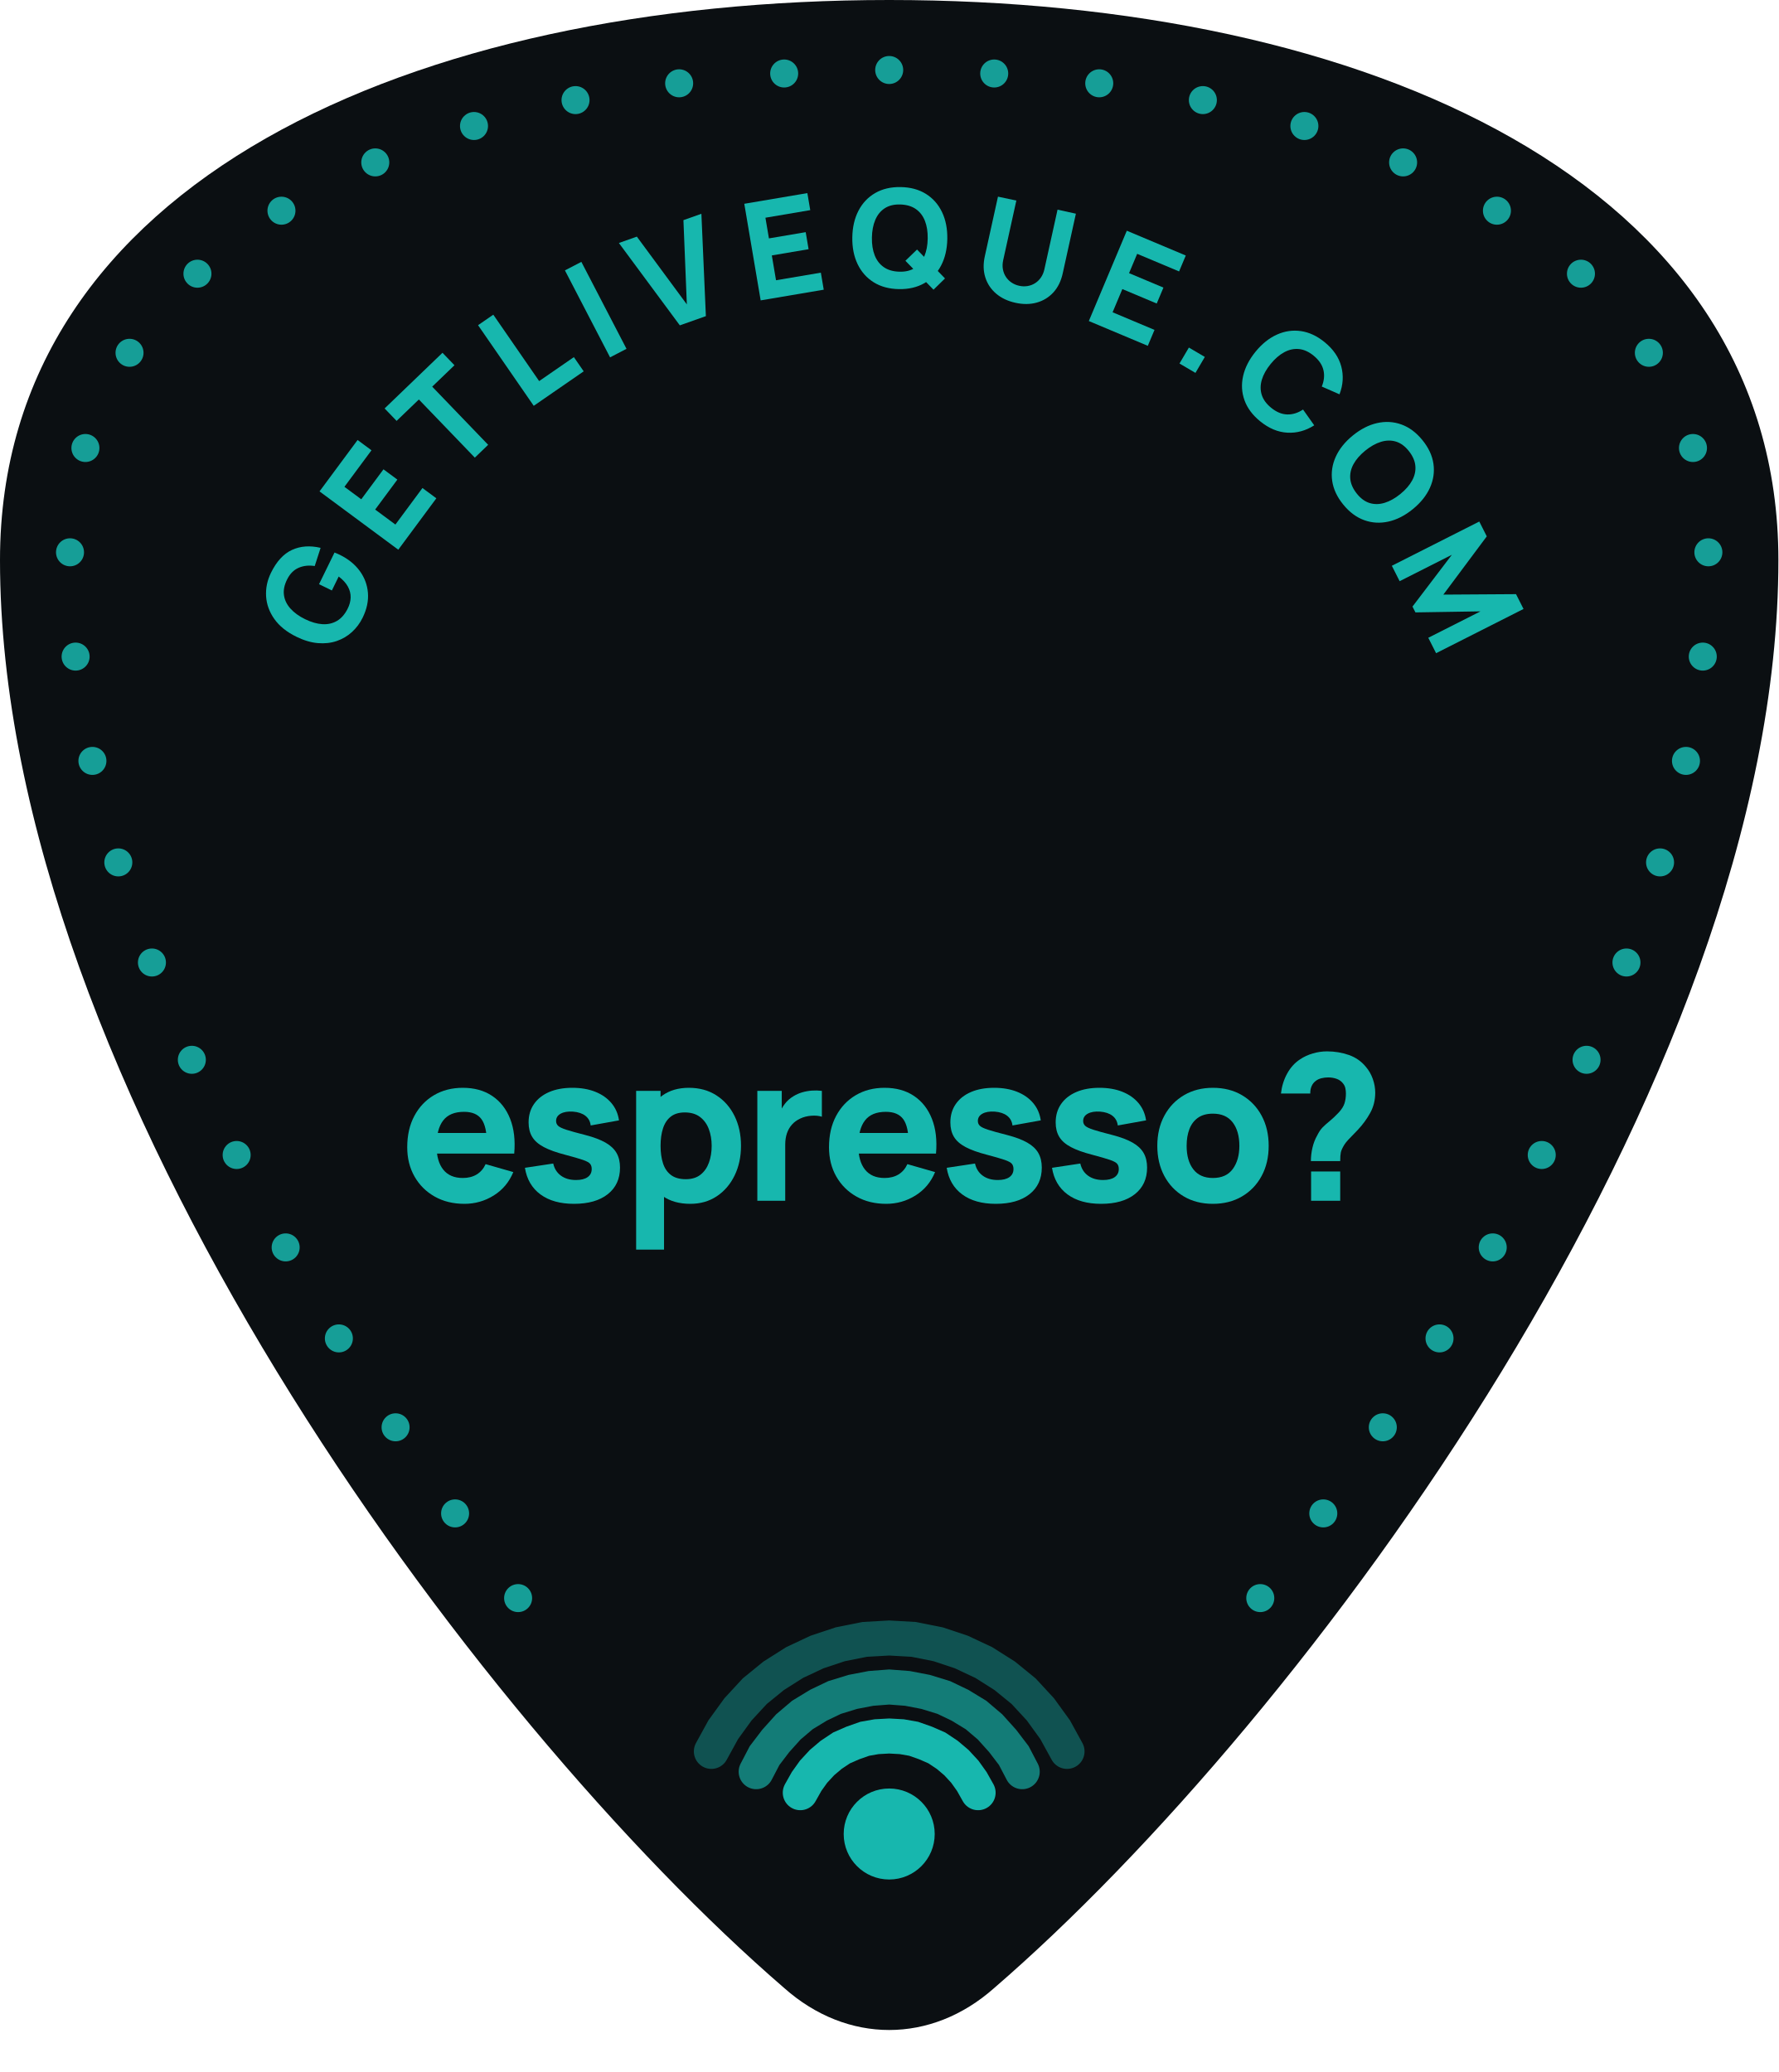
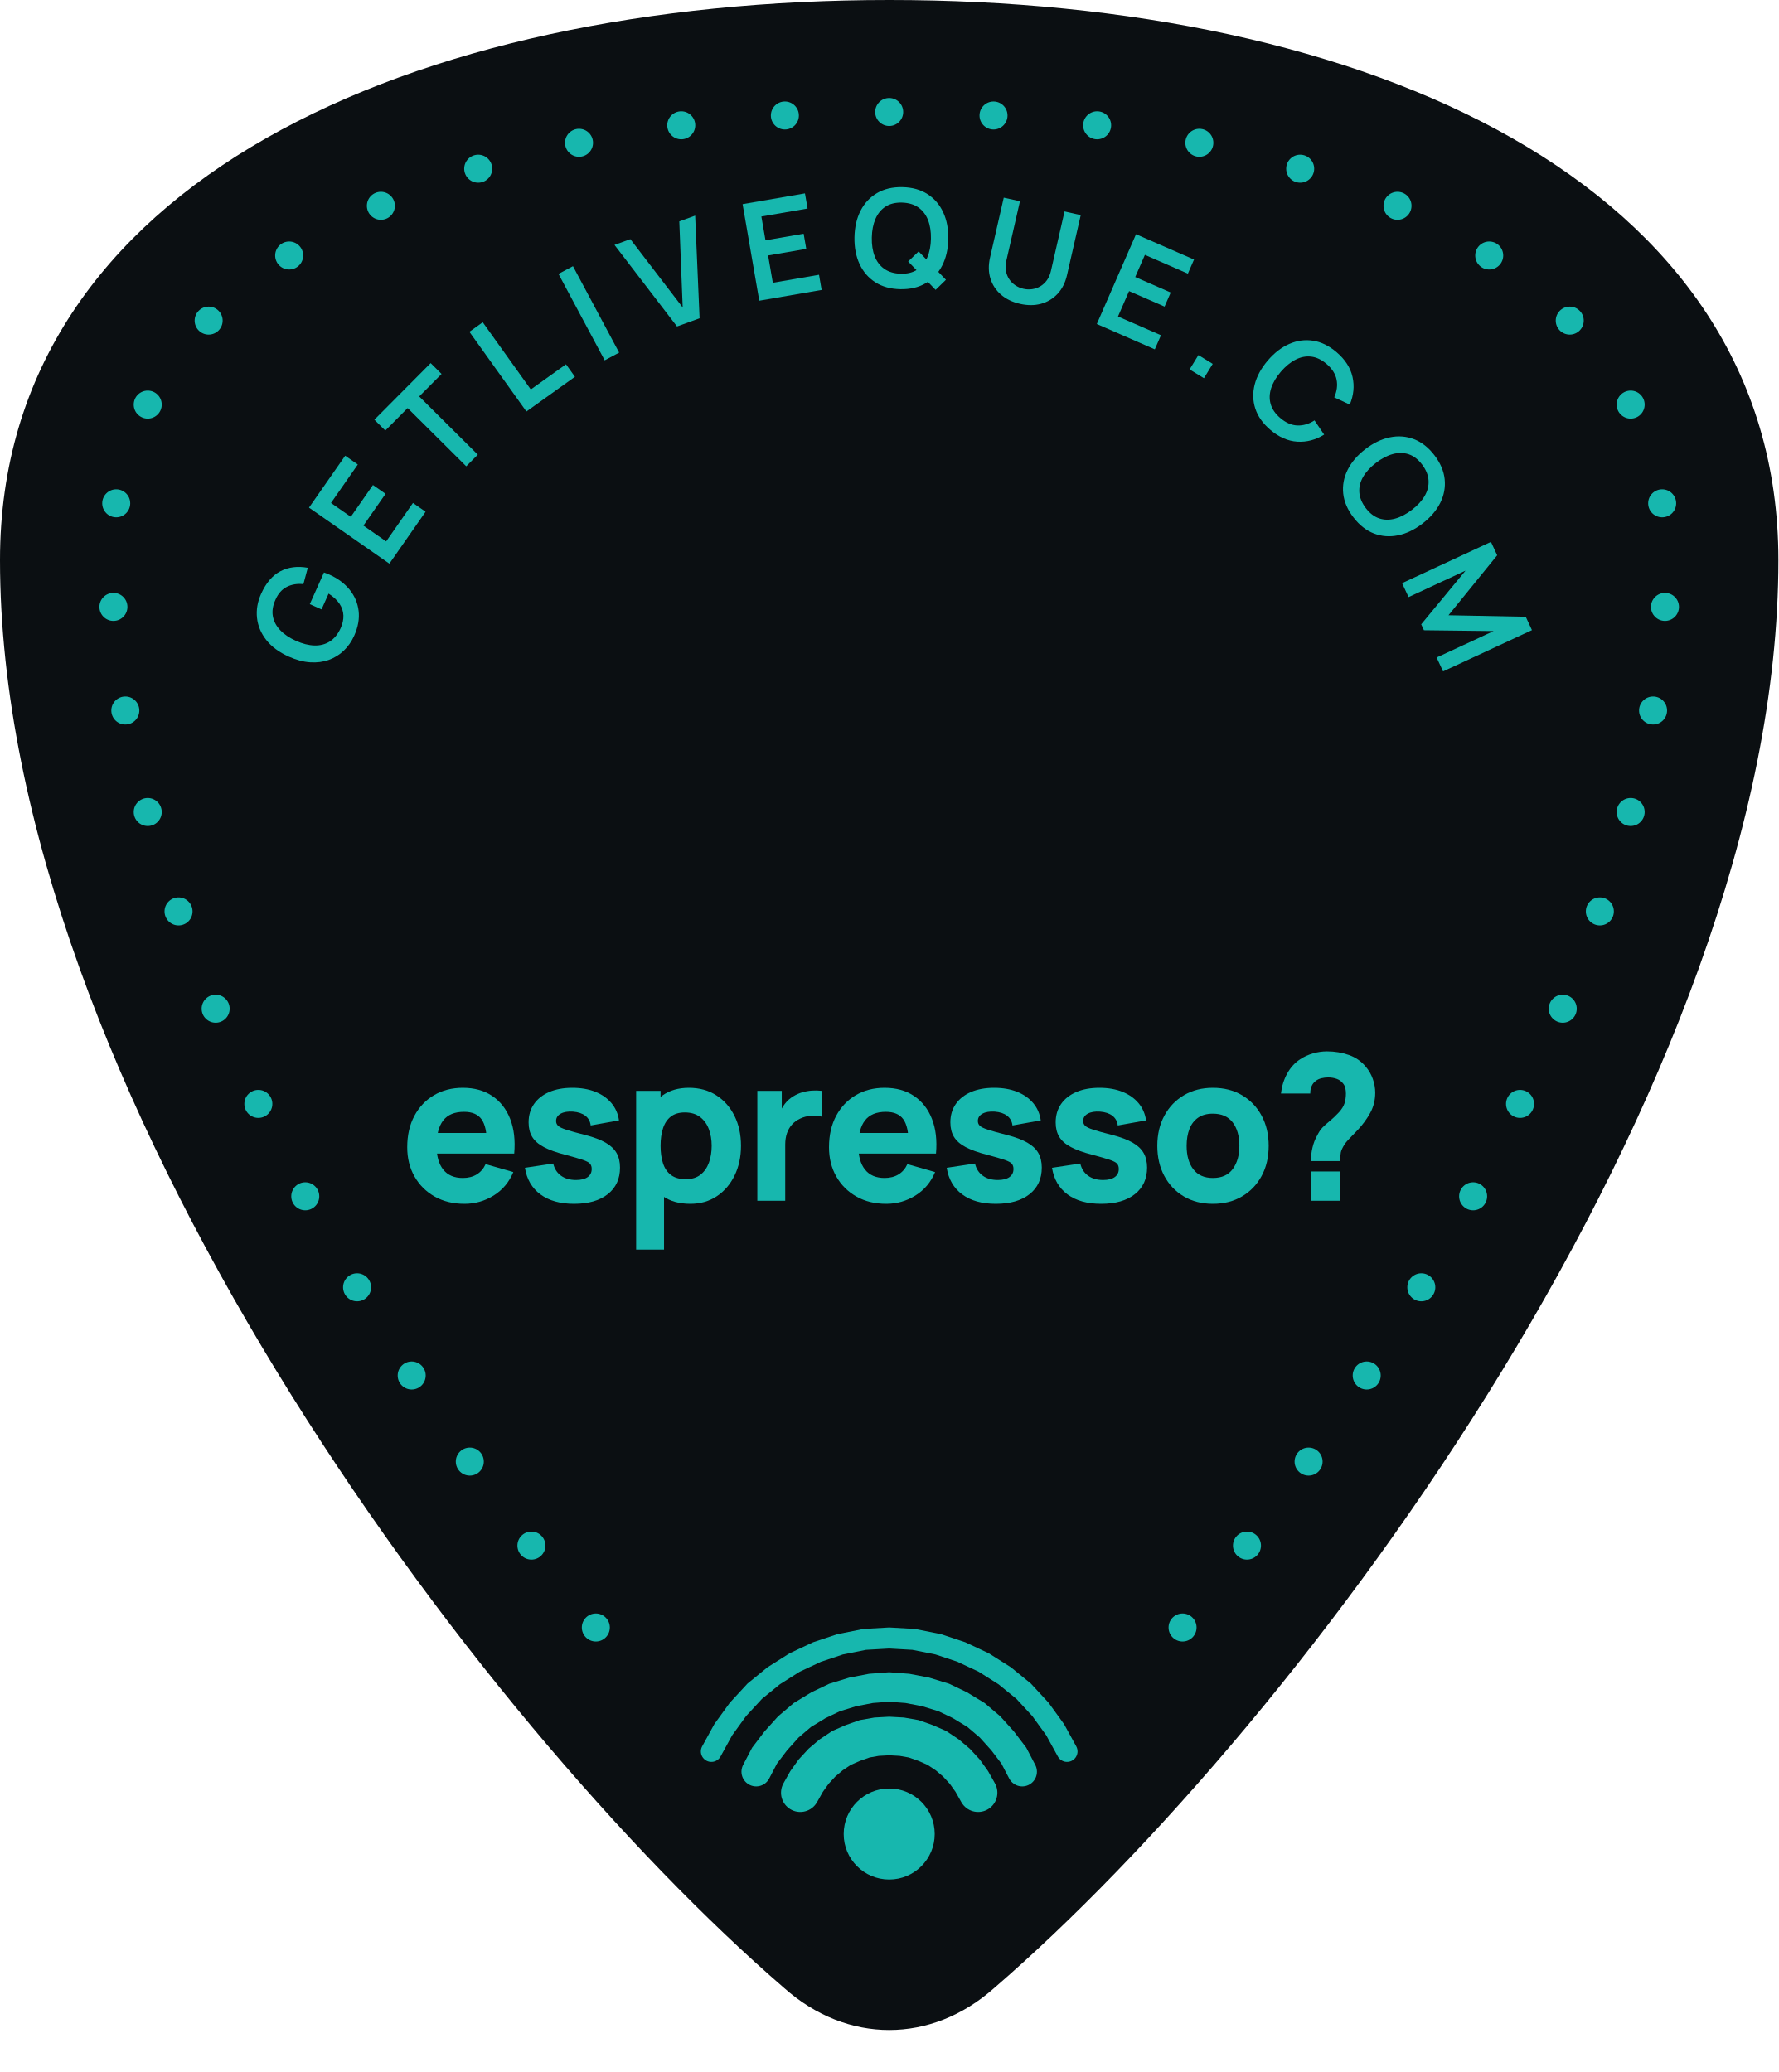
<svg xmlns="http://www.w3.org/2000/svg" viewBox="0 0 25.4 29.6" width="25.4mm" height="29.6mm">
  <defs>
    <clipPath id="pk">
      <path d="M 12.7 0.0 C 19.5 0.0 25.4 2.6 25.4 8.0 C 25.4 15.5 18.6 24.6 14.2 28.4 C 13.3 29.2 12.1 29.2 11.2 28.4 C 6.8 24.6 0.0 15.5 0.0 8.0 C 0.0 2.6 5.9 0.0 12.7 0.0 Z" />
    </clipPath>
  </defs>
  <path d="M 12.7 0.0 C 19.5 0.0 25.4 2.6 25.4 8.0 C 25.4 15.5 18.6 24.6 14.2 28.4 C 13.3 29.2 12.1 29.2 11.2 28.4 C 6.8 24.6 0.0 15.5 0.0 8.0 C 0.0 2.6 5.9 0.0 12.7 0.0 Z" fill="#0B0F12" />
  <g clip-path="url(#pk)">
-     <circle cx="12.70" cy="1.00" r="0.2" fill="#17B7AE" opacity="0.85" />
-     <circle cx="14.20" cy="1.05" r="0.2" fill="#17B7AE" opacity="0.85" />
-     <circle cx="15.70" cy="1.19" r="0.2" fill="#17B7AE" opacity="0.85" />
-     <circle cx="17.18" cy="1.43" r="0.2" fill="#17B7AE" opacity="0.85" />
-     <circle cx="18.63" cy="1.80" r="0.2" fill="#17B7AE" opacity="0.85" />
-     <circle cx="20.04" cy="2.32" r="0.2" fill="#17B7AE" opacity="0.85" />
-     <circle cx="21.38" cy="3.01" r="0.2" fill="#17B7AE" opacity="0.85" />
-     <circle cx="22.58" cy="3.91" r="0.2" fill="#17B7AE" opacity="0.85" />
-     <circle cx="23.55" cy="5.04" r="0.2" fill="#17B7AE" opacity="0.85" />
-     <circle cx="24.18" cy="6.40" r="0.2" fill="#17B7AE" opacity="0.85" />
-     <circle cx="24.40" cy="7.89" r="0.2" fill="#17B7AE" opacity="0.85" />
-     <circle cx="24.32" cy="9.38" r="0.2" fill="#17B7AE" opacity="0.85" />
-     <circle cx="24.08" cy="10.87" r="0.2" fill="#17B7AE" opacity="0.85" />
-     <circle cx="23.71" cy="12.32" r="0.2" fill="#17B7AE" opacity="0.85" />
-     <circle cx="23.23" cy="13.75" r="0.2" fill="#17B7AE" opacity="0.85" />
-     <circle cx="22.66" cy="15.14" r="0.2" fill="#17B7AE" opacity="0.85" />
-     <circle cx="22.02" cy="16.50" r="0.2" fill="#17B7AE" opacity="0.85" />
-     <circle cx="21.32" cy="17.82" r="0.2" fill="#17B7AE" opacity="0.85" />
-     <circle cx="20.56" cy="19.12" r="0.2" fill="#17B7AE" opacity="0.85" />
-     <circle cx="19.75" cy="20.39" r="0.2" fill="#17B7AE" opacity="0.85" />
-     <circle cx="18.90" cy="21.62" r="0.2" fill="#17B7AE" opacity="0.85" />
-     <circle cx="18.00" cy="22.83" r="0.2" fill="#17B7AE" opacity="0.85" />
-     <circle cx="7.40" cy="22.83" r="0.2" fill="#17B7AE" opacity="0.85" />
-     <circle cx="6.50" cy="21.62" r="0.2" fill="#17B7AE" opacity="0.85" />
-     <circle cx="5.65" cy="20.39" r="0.2" fill="#17B7AE" opacity="0.85" />
-     <circle cx="4.84" cy="19.12" r="0.2" fill="#17B7AE" opacity="0.85" />
-     <circle cx="4.08" cy="17.82" r="0.2" fill="#17B7AE" opacity="0.85" />
-     <circle cx="3.38" cy="16.50" r="0.2" fill="#17B7AE" opacity="0.85" />
-     <circle cx="2.74" cy="15.14" r="0.2" fill="#17B7AE" opacity="0.85" />
-     <circle cx="2.17" cy="13.75" r="0.2" fill="#17B7AE" opacity="0.85" />
-     <circle cx="1.69" cy="12.32" r="0.2" fill="#17B7AE" opacity="0.85" />
-     <circle cx="1.32" cy="10.87" r="0.2" fill="#17B7AE" opacity="0.85" />
-     <circle cx="1.08" cy="9.38" r="0.2" fill="#17B7AE" opacity="0.85" />
-     <circle cx="1.00" cy="7.89" r="0.2" fill="#17B7AE" opacity="0.85" />
-     <circle cx="1.22" cy="6.40" r="0.2" fill="#17B7AE" opacity="0.85" />
-     <circle cx="1.85" cy="5.04" r="0.2" fill="#17B7AE" opacity="0.85" />
-     <circle cx="2.82" cy="3.91" r="0.2" fill="#17B7AE" opacity="0.85" />
-     <circle cx="4.02" cy="3.01" r="0.2" fill="#17B7AE" opacity="0.85" />
-     <circle cx="5.36" cy="2.32" r="0.2" fill="#17B7AE" opacity="0.85" />
-     <circle cx="6.77" cy="1.80" r="0.2" fill="#17B7AE" opacity="0.85" />
-     <circle cx="8.22" cy="1.43" r="0.2" fill="#17B7AE" opacity="0.85" />
-     <circle cx="9.70" cy="1.19" r="0.2" fill="#17B7AE" opacity="0.85" />
-     <circle cx="11.20" cy="1.05" r="0.2" fill="#17B7AE" opacity="0.85" />
-     <path d="M11.43 25.61 L11.52 25.45 L11.62 25.31 L11.74 25.18 L11.87 25.07 L12.02 24.97 L12.18 24.90 L12.35 24.84 L12.52 24.81 L12.70 24.80 L12.88 24.81 L13.05 24.84 L13.22 24.90 L13.38 24.97 L13.53 25.07 L13.66 25.18 L13.78 25.31 L13.88 25.45 L13.97 25.61" fill="none" stroke="#17B7AE" stroke-width="0.5" stroke-linecap="round" opacity="1.0" />
-     <path d="M10.80 25.31 L10.92 25.08 L11.08 24.87 L11.26 24.67 L11.46 24.50 L11.69 24.36 L11.92 24.25 L12.18 24.17 L12.44 24.12 L12.70 24.10 L12.96 24.12 L13.22 24.17 L13.48 24.25 L13.71 24.36 L13.94 24.50 L14.14 24.67 L14.32 24.87 L14.48 25.08 L14.60 25.31" fill="none" stroke="#17B7AE" stroke-width="0.5" stroke-linecap="round" opacity="0.65" />
-     <path d="M10.16 25.02 L10.33 24.71 L10.54 24.42 L10.78 24.16 L11.05 23.94 L11.35 23.75 L11.67 23.60 L12.00 23.49 L12.35 23.42 L12.70 23.40 L13.05 23.42 L13.40 23.49 L13.73 23.60 L14.05 23.75 L14.35 23.94 L14.62 24.16 L14.86 24.42 L15.07 24.71 L15.24 25.02" fill="none" stroke="#17B7AE" stroke-width="0.5" stroke-linecap="round" opacity="0.4" />
+     <circle cx="12.70" cy="1.60" r="0.2" fill="#17B7AE" />
+     <circle cx="14.19" cy="1.65" r="0.2" fill="#17B7AE" />
+     <circle cx="15.67" cy="1.79" r="0.2" fill="#17B7AE" />
+     <circle cx="17.13" cy="2.04" r="0.2" fill="#17B7AE" />
+     <circle cx="18.57" cy="2.41" r="0.2" fill="#17B7AE" />
+     <circle cx="19.96" cy="2.94" r="0.2" fill="#17B7AE" />
+     <circle cx="21.27" cy="3.65" r="0.2" fill="#17B7AE" />
+     <circle cx="22.42" cy="4.58" r="0.2" fill="#17B7AE" />
+     <circle cx="23.29" cy="5.78" r="0.2" fill="#17B7AE" />
+     <circle cx="23.74" cy="7.19" r="0.2" fill="#17B7AE" />
+     <circle cx="23.78" cy="8.67" r="0.2" fill="#17B7AE" />
+     <circle cx="23.61" cy="10.15" r="0.2" fill="#17B7AE" />
+     <circle cx="23.29" cy="11.60" r="0.2" fill="#17B7AE" />
+     <circle cx="22.85" cy="13.02" r="0.2" fill="#17B7AE" />
+     <circle cx="22.32" cy="14.41" r="0.2" fill="#17B7AE" />
+     <circle cx="21.71" cy="15.77" r="0.2" fill="#17B7AE" />
+     <circle cx="21.04" cy="17.09" r="0.2" fill="#17B7AE" />
+     <circle cx="20.30" cy="18.39" r="0.2" fill="#17B7AE" />
+     <circle cx="19.52" cy="19.65" r="0.2" fill="#17B7AE" />
+     <circle cx="18.69" cy="20.88" r="0.2" fill="#17B7AE" />
+     <circle cx="17.81" cy="22.08" r="0.2" fill="#17B7AE" />
+     <circle cx="16.89" cy="23.25" r="0.2" fill="#17B7AE" />
+     <circle cx="8.51" cy="23.25" r="0.2" fill="#17B7AE" />
+     <circle cx="7.59" cy="22.08" r="0.2" fill="#17B7AE" />
+     <circle cx="6.71" cy="20.88" r="0.2" fill="#17B7AE" />
+     <circle cx="5.88" cy="19.65" r="0.2" fill="#17B7AE" />
+     <circle cx="5.10" cy="18.39" r="0.2" fill="#17B7AE" />
+     <circle cx="4.36" cy="17.09" r="0.2" fill="#17B7AE" />
+     <circle cx="3.69" cy="15.77" r="0.2" fill="#17B7AE" />
+     <circle cx="3.08" cy="14.41" r="0.2" fill="#17B7AE" />
+     <circle cx="2.55" cy="13.02" r="0.2" fill="#17B7AE" />
+     <circle cx="2.11" cy="11.60" r="0.2" fill="#17B7AE" />
+     <circle cx="1.79" cy="10.15" r="0.2" fill="#17B7AE" />
+     <circle cx="1.62" cy="8.67" r="0.2" fill="#17B7AE" />
+     <circle cx="1.66" cy="7.19" r="0.2" fill="#17B7AE" />
+     <circle cx="2.11" cy="5.78" r="0.2" fill="#17B7AE" />
+     <circle cx="2.98" cy="4.58" r="0.2" fill="#17B7AE" />
+     <circle cx="4.13" cy="3.65" r="0.2" fill="#17B7AE" />
+     <circle cx="5.44" cy="2.94" r="0.2" fill="#17B7AE" />
+     <circle cx="6.83" cy="2.41" r="0.2" fill="#17B7AE" />
+     <circle cx="8.27" cy="2.04" r="0.2" fill="#17B7AE" />
+     <circle cx="9.73" cy="1.79" r="0.2" fill="#17B7AE" />
+     <circle cx="11.21" cy="1.65" r="0.2" fill="#17B7AE" />
+     <path d="M11.43 25.61 L11.52 25.45 L11.62 25.31 L11.74 25.18 L11.87 25.07 L12.02 24.97 L12.18 24.90 L12.35 24.84 L12.52 24.81 L12.70 24.80 L12.88 24.81 L13.05 24.84 L13.22 24.90 L13.38 24.97 L13.53 25.07 L13.66 25.18 L13.78 25.31 L13.88 25.45 L13.97 25.61" fill="none" stroke="#17B7AE" stroke-width="0.55" stroke-linecap="round" />
+     <path d="M10.80 25.31 L10.92 25.08 L11.08 24.87 L11.26 24.67 L11.46 24.50 L11.69 24.36 L11.92 24.25 L12.18 24.17 L12.44 24.12 L12.70 24.10 L12.96 24.12 L13.22 24.17 L13.48 24.25 L13.71 24.36 L13.94 24.50 L14.14 24.67 L14.32 24.87 L14.48 25.08 L14.60 25.31" fill="none" stroke="#17B7AE" stroke-width="0.42" stroke-linecap="round" />
+     <path d="M10.16 25.02 L10.33 24.71 L10.54 24.42 L10.78 24.16 L11.05 23.94 L11.35 23.75 L11.67 23.60 L12.00 23.49 L12.35 23.42 L12.70 23.40 L13.05 23.42 L13.40 23.49 L13.73 23.60 L14.05 23.75 L14.35 23.94 L14.62 24.16 L14.86 24.42 L15.07 24.71 L15.24 25.02" fill="none" stroke="#17B7AE" stroke-width="0.3" stroke-linecap="round" />
    <circle cx="12.7" cy="26.2" r="0.65" fill="#17B7AE" />
-     <g transform="translate(5.154 8.810) rotate(-63.94)" opacity="1.0">
-       <path transform="translate(-0.720 0) scale(0.000972 -0.000972)" d="M740 -30Q604 -30 481.0 18.5Q358 67 263.5 162.0Q169 257 114.5 397.0Q60 537 60 720Q60 959 151.5 1126.5Q243 1294 397.5 1382.0Q552 1470 740 1470Q1018 1470 1177.0 1341.0Q1336 1212 1390 976L1112 936Q1073 1062 984.5 1137.5Q896 1213 758 1214Q621 1216 530.0 1155.0Q439 1094 393.5 982.0Q348 870 348 720Q348 570 393.5 460.0Q439 350 530.0 289.0Q621 228 758 226Q851 224 926.5 258.0Q1002 292 1054.0 365.0Q1106 438 1128 552H900V762H1418Q1420 749 1421.0 716.0Q1422 683 1422 678Q1422 471 1338.0 311.0Q1254 151 1101.0 60.5Q948 -30 740 -30Z" fill="#17B7AE" />
+     <g transform="translate(5.032 9.070) rotate(-65.90)">
+       <path transform="translate(-0.712 0) scale(0.000972 -0.000972)" d="M734 -30Q594 -30 471.5 19.5Q349 69 256.5 165.0Q164 261 112.0 400.5Q60 540 60 720Q60 956 148.0 1123.5Q236 1291 389.0 1380.5Q542 1470 734 1470Q1000 1470 1155.5 1346.5Q1311 1223 1366 1000L1120 961Q1079 1089 986.0 1165.5Q893 1242 749 1242Q604 1244 508.0 1179.0Q412 1114 363.5 996.0Q315 878 315 720Q315 562 363.0 445.5Q411 329 507.5 264.0Q604 199 749 197Q858 196 940.0 236.5Q1022 277 1074.0 359.5Q1126 442 1144 566H890V755H1400Q1402 739 1403.0 708.0Q1404 677 1404 671Q1404 467 1323.5 308.5Q1243 150 1093.0 60.0Q943 -30 734 -30Z" fill="#17B7AE" />
    </g>
-     <g transform="translate(5.949 7.501) rotate(-53.48)" opacity="1.0">
-       <path transform="translate(-0.574 0) scale(0.000972 -0.000972)" d="M140 0V1440H1080V1186H412V878H960V624H412V254H1080V0Z" fill="#17B7AE" />
+     <g transform="translate(5.809 7.697) rotate(-55.12)">
+       <path transform="translate(-0.569 0) scale(0.000972 -0.000972)" d="M140 0V1440H1070V1214H381V859H950V633H381V226H1070V0Z" fill="#17B7AE" />
    </g>
-     <g transform="translate(6.877 6.446) rotate(-43.89)" opacity="1.0">
-       <path transform="translate(-0.593 0) scale(0.000972 -0.000972)" d="M474 0V1186H20V1440H1200V1186H746V0Z" fill="#17B7AE" />
+     <g transform="translate(6.742 6.578) rotate(-45.17)">
+       <path transform="translate(-0.590 0) scale(0.000972 -0.000972)" d="M486 0V1214H20V1440H1193V1214H727V0Z" fill="#17B7AE" />
    </g>
-     <g transform="translate(7.928 5.587) rotate(-34.62)" opacity="1.0">
-       <path transform="translate(-0.526 0) scale(0.000972 -0.000972)" d="M160 0V1440H432V254H1052V0Z" fill="#17B7AE" />
+     <g transform="translate(7.814 5.667) rotate(-35.57)">
+       <path transform="translate(-0.519 0) scale(0.000972 -0.000972)" d="M160 0V1440H401V226H1037V0Z" fill="#17B7AE" />
    </g>
-     <g transform="translate(8.831 5.044) rotate(-27.43)" opacity="1.0">
-       <path transform="translate(-0.288 0) scale(0.000972 -0.000972)" d="M160 0V1440H432V0Z" fill="#17B7AE" />
+     <g transform="translate(8.740 5.092) rotate(-28.12)">
+       <path transform="translate(-0.273 0) scale(0.000972 -0.000972)" d="M160 0V1440H401V0Z" fill="#17B7AE" />
    </g>
-     <g transform="translate(9.896 4.582) rotate(-19.50)" opacity="1.0">
-       <path transform="translate(-0.635 0) scale(0.000972 -0.000972)" d="M450 0 10 1440H290L650 256L1016 1440H1296L856 0Z" fill="#17B7AE" />
+     <g transform="translate(9.831 4.605) rotate(-19.97)">
+       <path transform="translate(-0.623 0) scale(0.000972 -0.000972)" d="M464 0 10 1440H258L638 234L1023 1440H1271L817 0Z" fill="#17B7AE" />
    </g>
-     <g transform="translate(11.296 4.218) rotate(-9.62)" opacity="1.0">
-       <path transform="translate(-0.574 0) scale(0.000972 -0.000972)" d="M140 0V1440H1080V1186H412V878H960V624H412V254H1080V0Z" fill="#17B7AE" />
+     <g transform="translate(11.271 4.222) rotate(-9.80)">
+       <path transform="translate(-0.569 0) scale(0.000972 -0.000972)" d="M140 0V1440H1070V1214H381V859H950V633H381V226H1070V0Z" fill="#17B7AE" />
    </g>
-     <g transform="translate(12.840 4.101) rotate(0.96)" opacity="1.0">
-       <path transform="translate(-0.737 0) scale(0.000972 -0.000972)" d="M1266 -30 846 388 1014 556 1432 138ZM758 -30Q542 -30 385.5 64.0Q229 158 144.5 327.0Q60 496 60 720Q60 944 144.5 1113.0Q229 1282 385.5 1376.0Q542 1470 758 1470Q974 1470 1130.5 1376.0Q1287 1282 1371.5 1113.0Q1456 944 1456 720Q1456 496 1371.5 327.0Q1287 158 1130.5 64.0Q974 -30 758 -30ZM758 226Q895 224 986.0 285.0Q1077 346 1122.5 458.0Q1168 570 1168 720Q1168 870 1122.5 980.0Q1077 1090 986.0 1151.0Q895 1212 758 1214Q621 1216 530.0 1155.0Q439 1094 393.5 982.0Q348 870 348 720Q348 570 393.5 460.0Q439 350 530.0 289.0Q621 228 758 226Z" fill="#17B7AE" />
+     <g transform="translate(12.861 4.102) rotate(1.10)">
+       <path transform="translate(-0.729 0) scale(0.000972 -0.000972)" d="M1267 -30 856 379 1007 530 1416 121ZM749 -30Q533 -30 379.0 64.5Q225 159 142.5 328.0Q60 497 60 720Q60 943 142.5 1112.0Q225 1281 379.0 1375.5Q533 1470 749 1470Q965 1470 1119.5 1375.5Q1274 1281 1356.5 1112.0Q1439 943 1439 720Q1439 497 1356.5 328.0Q1274 159 1119.5 64.5Q965 -30 749 -30ZM749 197Q894 196 990.5 261.0Q1087 326 1135.5 444.0Q1184 562 1184 720Q1184 878 1135.5 994.5Q1087 1111 990.5 1176.0Q894 1241 749 1243Q604 1244 508.0 1179.0Q412 1114 363.5 996.0Q315 878 315 720Q315 562 363.0 445.5Q411 329 507.5 264.0Q604 199 749 197Z" fill="#17B7AE" />
    </g>
-     <g transform="translate(14.509 4.297) rotate(12.44)" opacity="1.0">
-       <path transform="translate(-0.706 0) scale(0.000972 -0.000972)" d="M726 -30Q552 -30 420.0 40.5Q288 111 214.0 239.0Q140 367 140 540V1438L416 1440V542Q416 471 440.0 413.0Q464 355 506.5 313.0Q549 271 605.5 248.5Q662 226 726 226Q792 226 848.5 249.0Q905 272 947.0 314.0Q989 356 1012.5 414.0Q1036 472 1036 542V1440H1312V540Q1312 367 1238.0 239.0Q1164 111 1032.0 40.5Q900 -30 726 -30Z" fill="#17B7AE" />
+     <g transform="translate(14.574 4.312) rotate(12.89)">
+       <path transform="translate(-0.700 0) scale(0.000972 -0.000972)" d="M720 -30Q548 -30 417.5 40.0Q287 110 213.5 237.0Q140 364 140 535V1438L384 1440V541Q384 460 411.5 396.0Q439 332 486.0 287.5Q533 243 594.0 220.0Q655 197 720 197Q787 197 847.5 220.5Q908 244 955.0 288.5Q1002 333 1029.0 397.0Q1056 461 1056 541V1440H1300V535Q1300 364 1226.5 237.0Q1153 110 1022.5 40.0Q892 -30 720 -30Z" fill="#17B7AE" />
    </g>
-     <g transform="translate(15.955 4.756) rotate(22.80)" opacity="1.0">
-       <path transform="translate(-0.574 0) scale(0.000972 -0.000972)" d="M140 0V1440H1080V1186H412V878H960V624H412V254H1080V0Z" fill="#17B7AE" />
+     <g transform="translate(16.062 4.802) rotate(23.59)">
+       <path transform="translate(-0.569 0) scale(0.000972 -0.000972)" d="M140 0V1440H1070V1214H381V859H950V633H381V226H1070V0Z" fill="#17B7AE" />
    </g>
-     <g transform="translate(16.960 5.260) rotate(30.47)" opacity="1.0">
-       <path transform="translate(-0.311 0) scale(0.000972 -0.000972)" d="M184 0V272H456V0Z" fill="#17B7AE" />
+     <g transform="translate(17.093 5.340) rotate(31.53)">
+       <path transform="translate(-0.295 0) scale(0.000972 -0.000972)" d="M180 0V247H427V0Z" fill="#17B7AE" />
    </g>
-     <g transform="translate(18.007 5.988) rotate(39.18)" opacity="1.0">
-       <path transform="translate(-0.725 0) scale(0.000972 -0.000972)" d="M758 -30Q542 -30 385.5 64.0Q229 158 144.5 327.0Q60 496 60 720Q60 944 144.5 1113.0Q229 1282 385.5 1376.0Q542 1470 758 1470Q1006 1470 1174.5 1347.0Q1343 1224 1412 1014L1138 938Q1098 1069 1003.0 1141.5Q908 1214 758 1214Q621 1214 529.5 1153.0Q438 1092 392.0 981.0Q346 870 346 720Q346 570 392.0 459.0Q438 348 529.5 287.0Q621 226 758 226Q908 226 1003.0 299.0Q1098 372 1138 502L1412 426Q1343 216 1174.5 93.0Q1006 -30 758 -30Z" fill="#17B7AE" />
+     <g transform="translate(18.154 6.111) rotate(40.49)">
+       <path transform="translate(-0.718 0) scale(0.000972 -0.000972)" d="M749 -30Q533 -30 379.0 64.5Q225 159 142.5 328.0Q60 497 60 720Q60 943 142.5 1112.0Q225 1281 379.0 1375.5Q533 1470 749 1470Q998 1470 1164.0 1345.5Q1330 1221 1397 1010L1154 943Q1112 1084 1011.0 1163.5Q910 1243 749 1243Q604 1243 507.5 1178.0Q411 1113 362.5 995.5Q314 878 313 720Q313 562 361.5 444.5Q410 327 507.0 262.0Q604 197 749 197Q910 197 1011.0 277.0Q1112 357 1154 497L1397 430Q1330 219 1164.0 94.5Q998 -30 749 -30Z" fill="#17B7AE" />
    </g>
-     <g transform="translate(19.208 7.190) rotate(50.79)" opacity="1.0">
-       <path transform="translate(-0.737 0) scale(0.000972 -0.000972)" d="M758 -30Q542 -30 385.5 64.0Q229 158 144.5 327.0Q60 496 60 720Q60 944 144.5 1113.0Q229 1282 385.5 1376.0Q542 1470 758 1470Q974 1470 1130.5 1376.0Q1287 1282 1371.5 1113.0Q1456 944 1456 720Q1456 496 1371.5 327.0Q1287 158 1130.5 64.0Q974 -30 758 -30ZM758 226Q895 224 986.0 285.0Q1077 346 1122.5 458.0Q1168 570 1168 720Q1168 870 1122.5 980.0Q1077 1090 986.0 1151.0Q895 1212 758 1214Q621 1216 530.0 1155.0Q439 1094 393.5 982.0Q348 870 348 720Q348 570 393.5 460.0Q439 350 530.0 289.0Q621 228 758 226Z" fill="#17B7AE" />
+     <g transform="translate(19.355 7.375) rotate(52.40)">
+       <path transform="translate(-0.729 0) scale(0.000972 -0.000972)" d="M749 -30Q533 -30 379.0 64.5Q225 159 142.5 328.0Q60 497 60 720Q60 943 142.5 1112.0Q225 1281 379.0 1375.5Q533 1470 749 1470Q965 1470 1119.5 1375.5Q1274 1281 1356.5 1112.0Q1439 943 1439 720Q1439 497 1356.5 328.0Q1274 159 1119.5 64.5Q965 -30 749 -30ZM749 197Q894 196 990.5 261.0Q1087 326 1135.5 444.0Q1184 562 1184 720Q1184 878 1135.5 994.5Q1087 1111 990.5 1176.0Q894 1241 749 1243Q604 1244 508.0 1179.0Q412 1114 363.5 996.0Q315 878 315 720Q315 562 363.0 445.5Q411 329 507.5 264.0Q604 199 749 197Z" fill="#17B7AE" />
    </g>
-     <g transform="translate(20.195 8.707) rotate(63.16)" opacity="1.0">
-       <path transform="translate(-0.836 0) scale(0.000972 -0.000972)" d="M140 0V1440H384L860 484L1336 1440H1580V0H1326V860L908 0H812L394 860V0Z" fill="#17B7AE" />
+     <g transform="translate(20.318 8.961) rotate(65.09)">
+       <path transform="translate(-0.831 0) scale(0.000972 -0.000972)" d="M140 0V1440H357L855 420L1353 1440H1570V0H1345V923L903 0H807L366 923V0Z" fill="#17B7AE" />
    </g>
    <path transform="translate(5.700 17.154) scale(0.001454 -0.001454)" d="M642 -30Q476 -30 349.5 41.5Q223 113 151.5 238.5Q80 364 80 526Q80 703 150.0 834.0Q220 965 343.0 1037.5Q466 1110 626 1110Q796 1110 915.0 1030.0Q1034 950 1091.0 805.0Q1148 660 1131 464H862V564Q862 729 809.5 801.5Q757 874 638 874Q499 874 433.5 789.5Q368 705 368 540Q368 389 433.5 306.5Q499 224 626 224Q706 224 763.0 259.0Q820 294 850 360L1122 282Q1061 134 929.5 52.0Q798 -30 642 -30ZM284 464V666H1000V464Z" fill="#17B7AE" />
    <path transform="translate(7.381 17.154) scale(0.001454 -0.001454)" d="M562 -30Q358 -30 232.5 62.5Q107 155 80 324L358 366Q375 290 433.5 247.0Q492 204 582 204Q656 204 696.0 232.5Q736 261 736 312Q736 344 720.0 363.5Q704 383 648.5 402.0Q593 421 476 452Q344 486 265.0 528.0Q186 570 151.0 628.5Q116 687 116 770Q116 874 169.0 950.5Q222 1027 318.5 1068.5Q415 1110 546 1110Q673 1110 771.0 1071.0Q869 1032 929.5 960.0Q990 888 1004 790L726 740Q719 800 674.0 835.0Q629 870 552 876Q477 881 431.5 856.0Q386 831 386 784Q386 756 405.5 737.0Q425 718 486.5 698.0Q548 678 674 646Q797 614 871.5 571.5Q946 529 980.0 469.5Q1014 410 1014 326Q1014 160 894.0 65.0Q774 -30 562 -30Z" fill="#17B7AE" />
    <path transform="translate(8.885 17.154) scale(0.001454 -0.001454)" d="M670 -30Q509 -30 401.0 45.0Q293 120 238.5 249.0Q184 378 184 540Q184 702 238.0 831.0Q292 960 397.0 1035.0Q502 1110 656 1110Q811 1110 926.0 1036.0Q1041 962 1104.5 833.5Q1168 705 1168 540Q1168 378 1105.5 249.0Q1043 120 931.0 45.0Q819 -30 670 -30ZM138 -480V1080H378V340H412V-480ZM626 212Q714 212 770.0 256.0Q826 300 853.0 374.5Q880 449 880 540Q880 630 852.0 704.5Q824 779 765.5 823.5Q707 868 616 868Q531 868 478.5 827.0Q426 786 402.0 712.0Q378 638 378 540Q378 442 402.0 368.0Q426 294 480.5 253.0Q535 212 626 212Z" fill="#17B7AE" />
    <path transform="translate(10.613 17.154) scale(0.001454 -0.001454)" d="M140 0V1080H380V816L354 850Q375 906 410.0 952.0Q445 998 496 1028Q535 1052 581.0 1065.5Q627 1079 676.0 1082.5Q725 1086 774 1080V826Q729 840 669.5 835.5Q610 831 562 808Q514 786 481.0 749.5Q448 713 431.0 663.5Q414 614 414 552V0Z" fill="#17B7AE" />
    <path transform="translate(11.724 17.154) scale(0.001454 -0.001454)" d="M642 -30Q476 -30 349.5 41.5Q223 113 151.5 238.5Q80 364 80 526Q80 703 150.0 834.0Q220 965 343.0 1037.5Q466 1110 626 1110Q796 1110 915.0 1030.0Q1034 950 1091.0 805.0Q1148 660 1131 464H862V564Q862 729 809.5 801.5Q757 874 638 874Q499 874 433.5 789.5Q368 705 368 540Q368 389 433.5 306.5Q499 224 626 224Q706 224 763.0 259.0Q820 294 850 360L1122 282Q1061 134 929.5 52.0Q798 -30 642 -30ZM284 464V666H1000V464Z" fill="#17B7AE" />
    <path transform="translate(13.405 17.154) scale(0.001454 -0.001454)" d="M562 -30Q358 -30 232.5 62.5Q107 155 80 324L358 366Q375 290 433.5 247.0Q492 204 582 204Q656 204 696.0 232.5Q736 261 736 312Q736 344 720.0 363.5Q704 383 648.5 402.0Q593 421 476 452Q344 486 265.0 528.0Q186 570 151.0 628.5Q116 687 116 770Q116 874 169.0 950.5Q222 1027 318.5 1068.5Q415 1110 546 1110Q673 1110 771.0 1071.0Q869 1032 929.5 960.0Q990 888 1004 790L726 740Q719 800 674.0 835.0Q629 870 552 876Q477 881 431.5 856.0Q386 831 386 784Q386 756 405.5 737.0Q425 718 486.5 698.0Q548 678 674 646Q797 614 871.5 571.5Q946 529 980.0 469.5Q1014 410 1014 326Q1014 160 894.0 65.0Q774 -30 562 -30Z" fill="#17B7AE" />
    <path transform="translate(14.909 17.154) scale(0.001454 -0.001454)" d="M562 -30Q358 -30 232.5 62.5Q107 155 80 324L358 366Q375 290 433.5 247.0Q492 204 582 204Q656 204 696.0 232.5Q736 261 736 312Q736 344 720.0 363.5Q704 383 648.5 402.0Q593 421 476 452Q344 486 265.0 528.0Q186 570 151.0 628.5Q116 687 116 770Q116 874 169.0 950.5Q222 1027 318.5 1068.5Q415 1110 546 1110Q673 1110 771.0 1071.0Q869 1032 929.5 960.0Q990 888 1004 790L726 740Q719 800 674.0 835.0Q629 870 552 876Q477 881 431.5 856.0Q386 831 386 784Q386 756 405.5 737.0Q425 718 486.5 698.0Q548 678 674 646Q797 614 871.5 571.5Q946 529 980.0 469.5Q1014 410 1014 326Q1014 160 894.0 65.0Q774 -30 562 -30Z" fill="#17B7AE" />
    <path transform="translate(16.413 17.154) scale(0.001454 -0.001454)" d="M626 -30Q463 -30 340.0 43.0Q217 116 148.5 244.5Q80 373 80 540Q80 709 150.0 837.5Q220 966 343.0 1038.0Q466 1110 626 1110Q789 1110 912.5 1037.0Q1036 964 1105.0 835.5Q1174 707 1174 540Q1174 372 1104.5 243.5Q1035 115 911.5 42.5Q788 -30 626 -30ZM626 224Q757 224 821.5 312.5Q886 401 886 540Q886 684 820.5 770.0Q755 856 626 856Q537 856 480.0 816.0Q423 776 395.5 705.0Q368 634 368 540Q368 395 433.5 309.5Q499 224 626 224Z" fill="#17B7AE" />
    <path transform="translate(18.150 17.154) scale(0.001454 -0.001454)" d="M394 390Q394 456 409.5 522.0Q425 588 456 642Q481 693 510.5 722.5Q540 752 578.5 783.0Q617 814 670 870Q711 915 724.5 958.5Q738 1002 738 1054Q738 1081 732.5 1106.0Q727 1131 712 1150Q688 1183 648.5 1197.5Q609 1212 564 1212Q530 1212 497.5 1204.0Q465 1196 442 1178Q414 1157 400.5 1125.0Q387 1093 388 1054H100Q112 1161 161.0 1250.0Q210 1339 288 1390Q345 1428 414.0 1448.0Q483 1468 552 1468Q666 1468 767.0 1432.5Q868 1397 934 1316Q978 1265 1002.0 1197.5Q1026 1130 1026 1062Q1026 953 977.0 864.0Q928 775 856 698Q825 665 800.5 640.5Q776 616 756.5 594.5Q737 573 722 550Q694 504 688.0 475.0Q682 446 682 390ZM396 0V288H682V0Z" fill="#17B7AE" />
  </g>
</svg>
